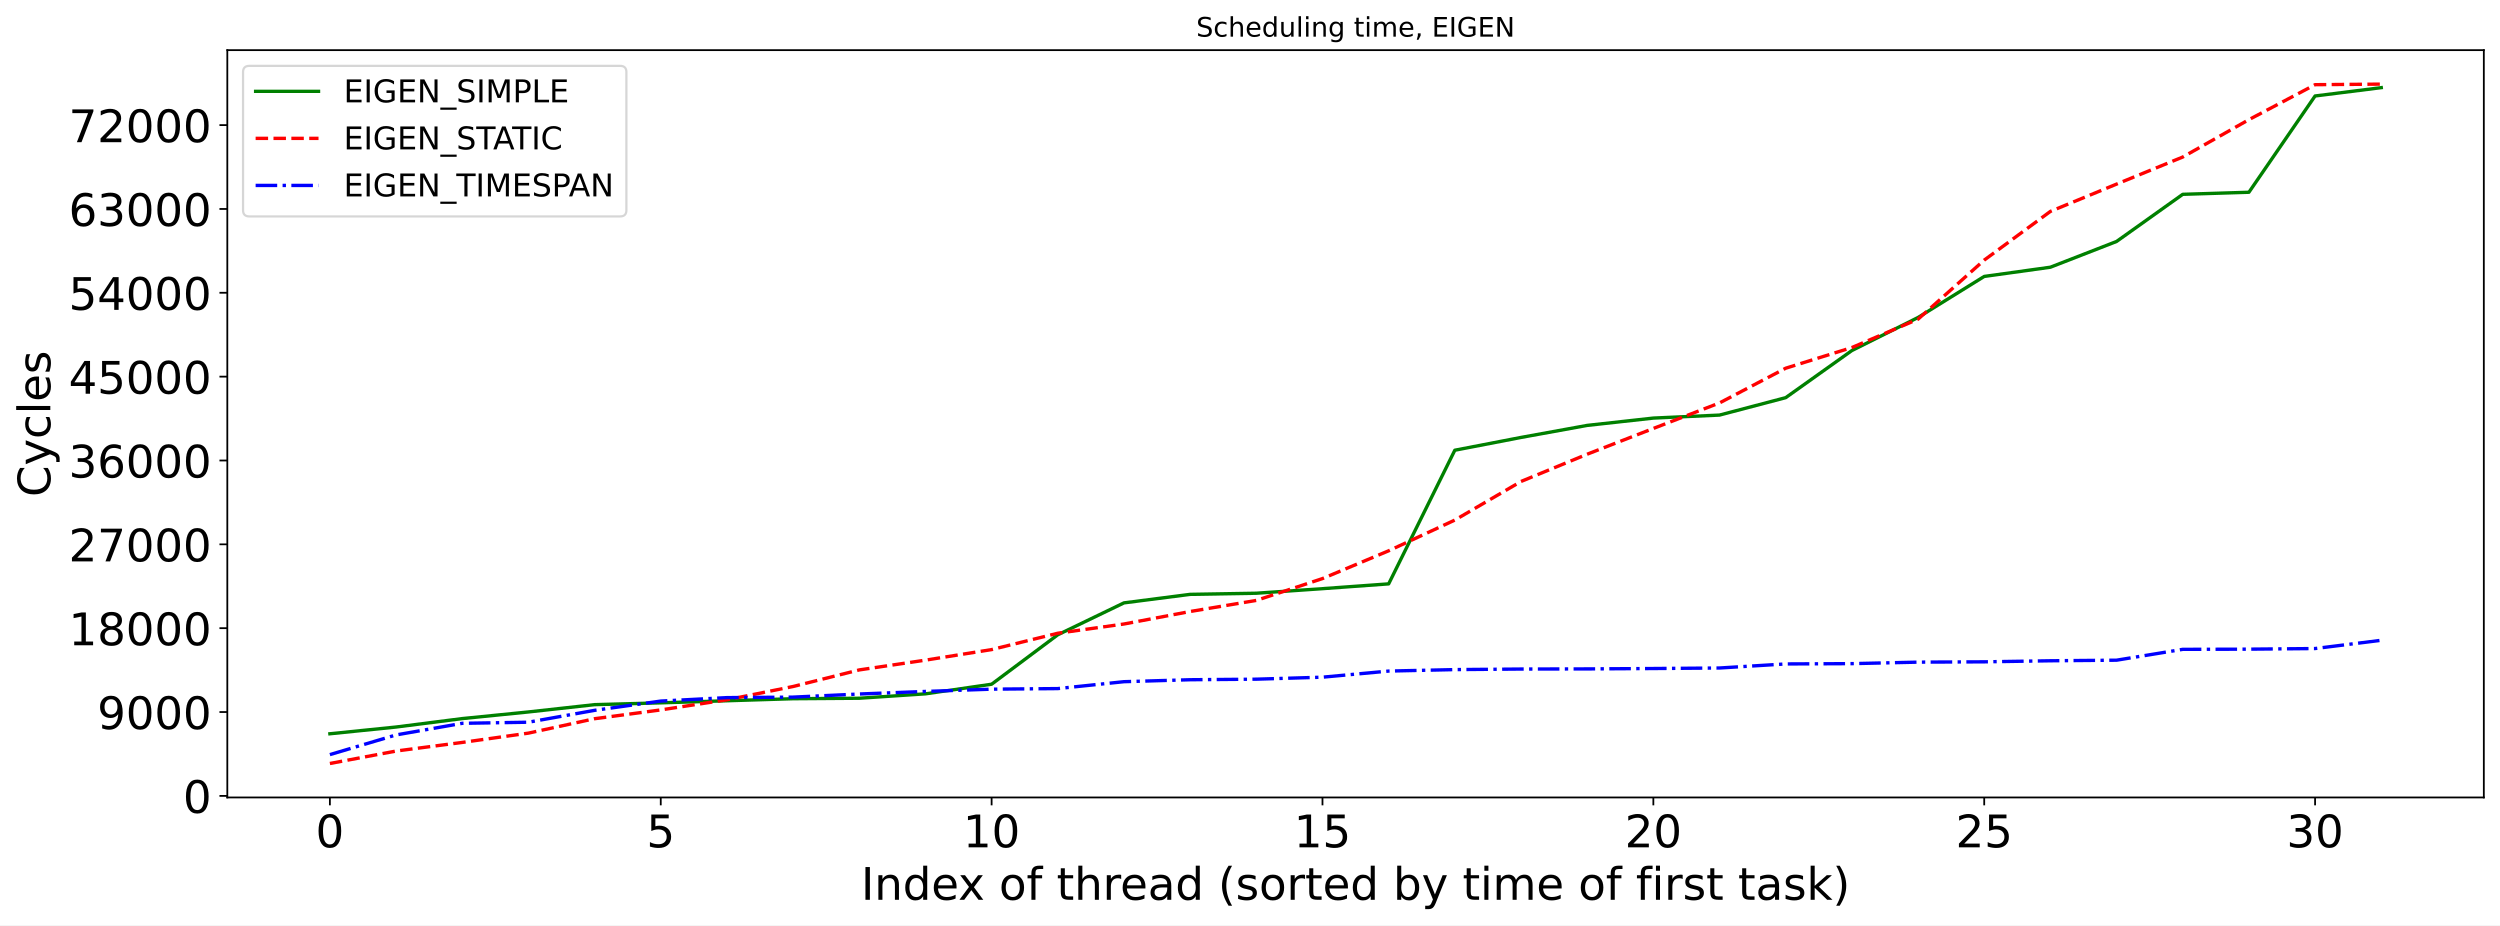
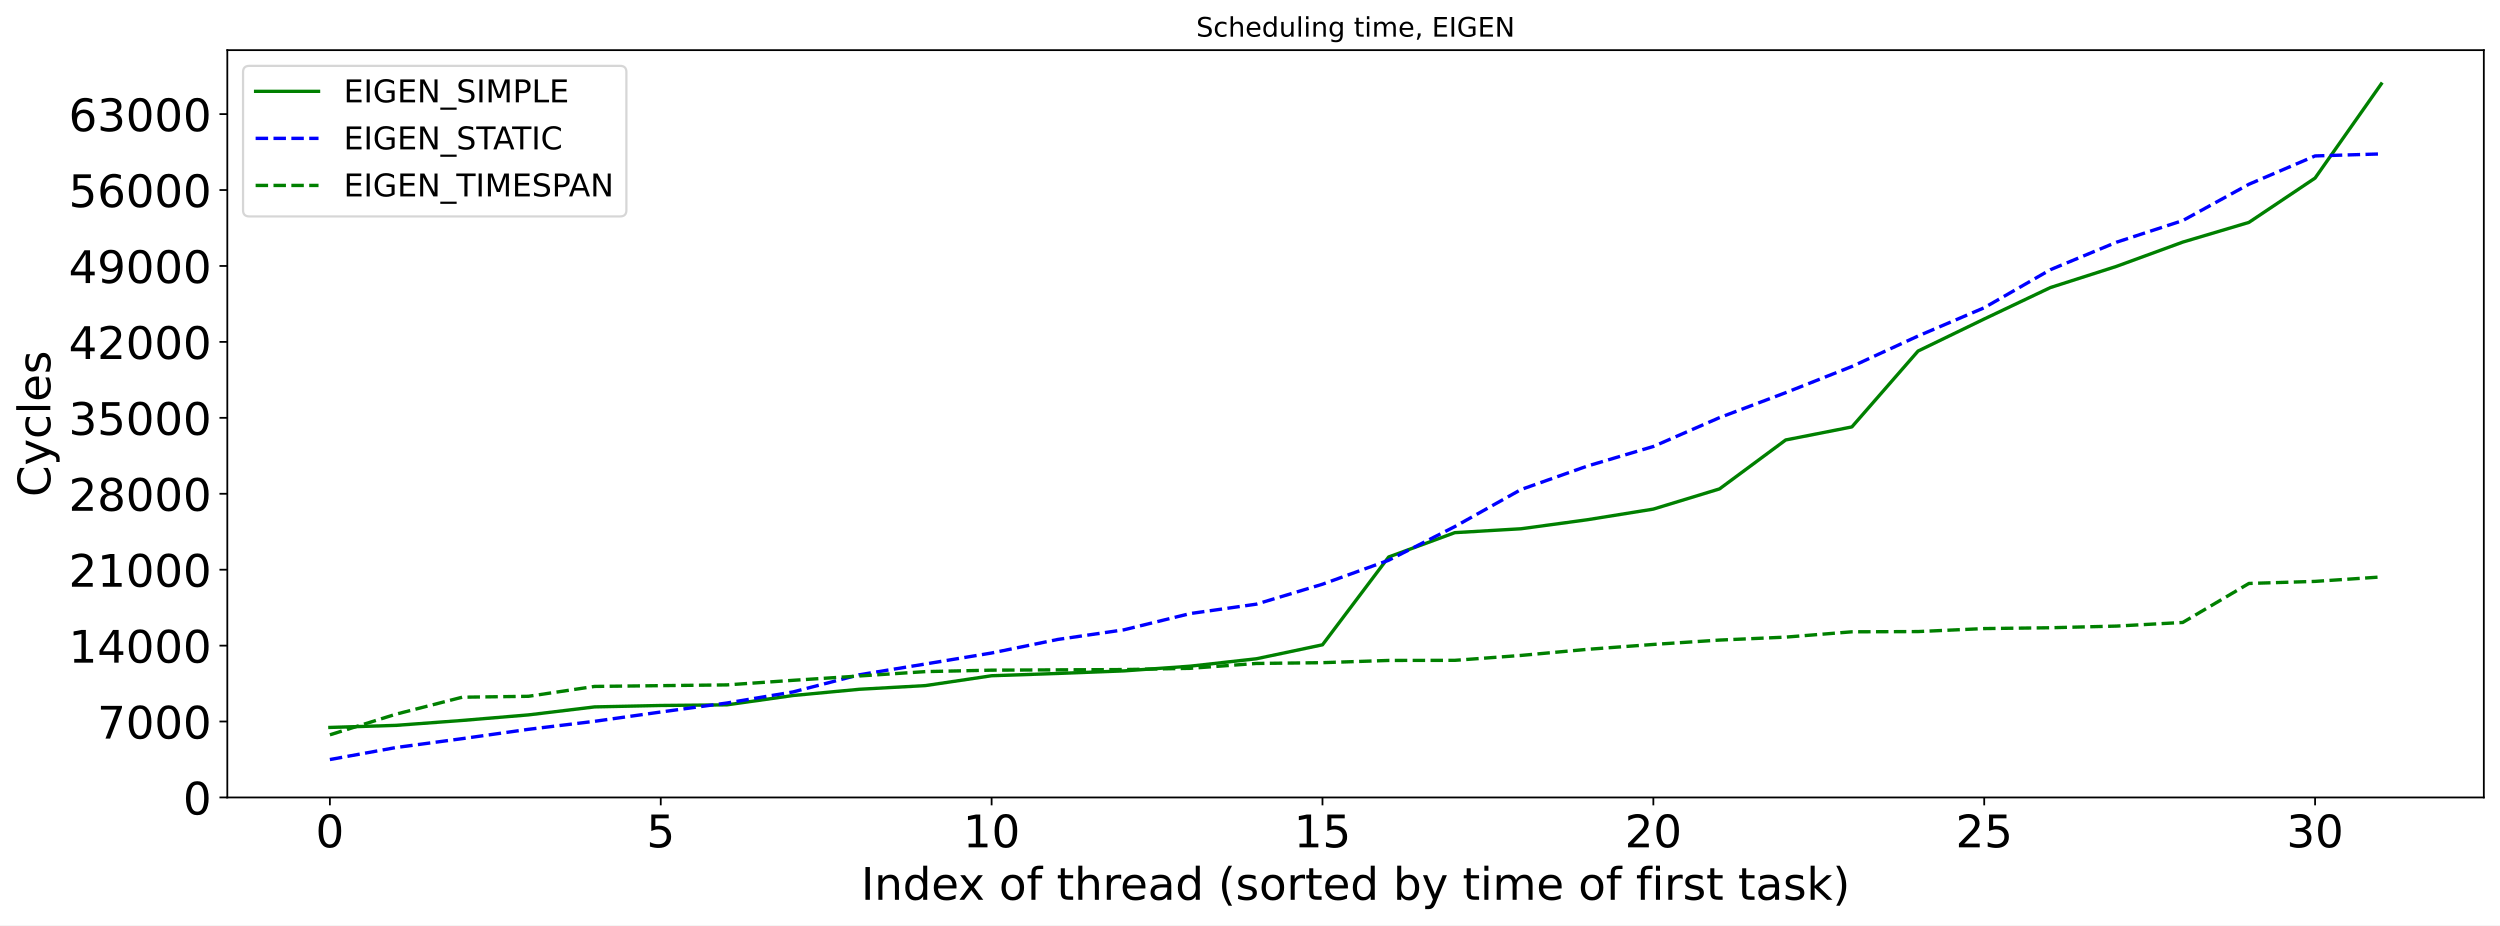
<svg xmlns="http://www.w3.org/2000/svg" xmlns:xlink="http://www.w3.org/1999/xlink" width="1112.781pt" height="411.871pt" viewBox="0 0 1112.781 411.871" version="1.1">
  <defs>
    <style type="text/css">*{stroke-linejoin: round; stroke-linecap: butt}</style>
  </defs>
  <g id="figure_1">
    <g id="patch_1">
      <path d="M 0 411.871  L 1112.781 411.871  L 1112.781 0  L 0 0  z " style="fill: #ffffff" />
    </g>
    <g id="axes_1">
      <g id="patch_2">
        <path d="M 101.181 354.958  L 1105.581 354.958  L 1105.581 22.318  L 101.181 22.318  z " style="fill: #ffffff" />
      </g>
      <g id="matplotlib.axis_1">
        <g id="xtick_1">
          <g id="line2d_1">
            <defs>
-               <path id="m24f31f50c7" d="M 0 0  L 0 3.5  " style="stroke: #000000; stroke-width: 0.8" />
+               <path id="m83a0461dfb" d="M 0 0  L 0 3.5  " style="stroke: #000000; stroke-width: 0.8" />
            </defs>
            <g>
-               <use xlink:href="#m24f31f50c7" x="146.836" y="354.958" style="stroke: #000000; stroke-width: 0.8" />
+               <use xlink:href="#m83a0461dfb" x="146.836" y="354.958" style="stroke: #000000; stroke-width: 0.8" />
            </g>
          </g>
          <g id="text_1">
            <g transform="translate(140.4733 377.155) scale(0.2 -0.2)">
              <defs>
                <path id="DejaVuSans-30" d="M 2034 4250  Q 1547 4250 1301 3770  Q 1056 3291 1056 2328  Q 1056 1369 1301 889  Q 1547 409 2034 409  Q 2525 409 2770 889  Q 3016 1369 3016 2328  Q 3016 3291 2770 3770  Q 2525 4250 2034 4250  z M 2034 4750  Q 2819 4750 3233 4129  Q 3647 3509 3647 2328  Q 3647 1150 3233 529  Q 2819 -91 2034 -91  Q 1250 -91 836 529  Q 422 1150 422 2328  Q 422 3509 836 4129  Q 1250 4750 2034 4750  z " transform="scale(0.015625)" />
              </defs>
              <use xlink:href="#DejaVuSans-30" />
            </g>
          </g>
        </g>
        <g id="xtick_2">
          <g id="line2d_2">
            <g>
-               <use xlink:href="#m24f31f50c7" x="294.109" y="354.958" style="stroke: #000000; stroke-width: 0.8" />
+               <use xlink:href="#m83a0461dfb" x="294.109" y="354.958" style="stroke: #000000; stroke-width: 0.8" />
            </g>
          </g>
          <g id="text_2">
            <g transform="translate(287.746 377.155) scale(0.2 -0.2)">
              <defs>
                <path id="DejaVuSans-35" d="M 691 4666  L 3169 4666  L 3169 4134  L 1269 4134  L 1269 2991  Q 1406 3038 1543 3061  Q 1681 3084 1819 3084  Q 2600 3084 3056 2656  Q 3513 2228 3513 1497  Q 3513 744 3044 326  Q 2575 -91 1722 -91  Q 1428 -91 1123 -41  Q 819 9 494 109  L 494 744  Q 775 591 1075 516  Q 1375 441 1709 441  Q 2250 441 2565 725  Q 2881 1009 2881 1497  Q 2881 1984 2565 2268  Q 2250 2553 1709 2553  Q 1456 2553 1204 2497  Q 953 2441 691 2322  L 691 4666  z " transform="scale(0.015625)" />
              </defs>
              <use xlink:href="#DejaVuSans-35" />
            </g>
          </g>
        </g>
        <g id="xtick_3">
          <g id="line2d_3">
            <g>
-               <use xlink:href="#m24f31f50c7" x="441.381" y="354.958" style="stroke: #000000; stroke-width: 0.8" />
+               <use xlink:href="#m83a0461dfb" x="441.381" y="354.958" style="stroke: #000000; stroke-width: 0.8" />
            </g>
          </g>
          <g id="text_3">
            <g transform="translate(428.6562 377.155) scale(0.2 -0.2)">
              <defs>
                <path id="DejaVuSans-31" d="M 794 531  L 1825 531  L 1825 4091  L 703 3866  L 703 4441  L 1819 4666  L 2450 4666  L 2450 531  L 3481 531  L 3481 0  L 794 0  L 794 531  z " transform="scale(0.015625)" />
              </defs>
              <use xlink:href="#DejaVuSans-31" />
              <use xlink:href="#DejaVuSans-30" x="63.623" />
            </g>
          </g>
        </g>
        <g id="xtick_4">
          <g id="line2d_4">
            <g>
-               <use xlink:href="#m24f31f50c7" x="588.654" y="354.958" style="stroke: #000000; stroke-width: 0.8" />
+               <use xlink:href="#m83a0461dfb" x="588.654" y="354.958" style="stroke: #000000; stroke-width: 0.8" />
            </g>
          </g>
          <g id="text_4">
            <g transform="translate(575.929 377.155) scale(0.2 -0.2)">
              <use xlink:href="#DejaVuSans-31" />
              <use xlink:href="#DejaVuSans-35" x="63.623" />
            </g>
          </g>
        </g>
        <g id="xtick_5">
          <g id="line2d_5">
            <g>
-               <use xlink:href="#m24f31f50c7" x="735.927" y="354.958" style="stroke: #000000; stroke-width: 0.8" />
+               <use xlink:href="#m83a0461dfb" x="735.927" y="354.958" style="stroke: #000000; stroke-width: 0.8" />
            </g>
          </g>
          <g id="text_5">
            <g transform="translate(723.2017 377.155) scale(0.2 -0.2)">
              <defs>
                <path id="DejaVuSans-32" d="M 1228 531  L 3431 531  L 3431 0  L 469 0  L 469 531  Q 828 903 1448 1529  Q 2069 2156 2228 2338  Q 2531 2678 2651 2914  Q 2772 3150 2772 3378  Q 2772 3750 2511 3984  Q 2250 4219 1831 4219  Q 1534 4219 1204 4116  Q 875 4013 500 3803  L 500 4441  Q 881 4594 1212 4672  Q 1544 4750 1819 4750  Q 2544 4750 2975 4387  Q 3406 4025 3406 3419  Q 3406 3131 3298 2873  Q 3191 2616 2906 2266  Q 2828 2175 2409 1742  Q 1991 1309 1228 531  z " transform="scale(0.015625)" />
              </defs>
              <use xlink:href="#DejaVuSans-32" />
              <use xlink:href="#DejaVuSans-30" x="63.623" />
            </g>
          </g>
        </g>
        <g id="xtick_6">
          <g id="line2d_6">
            <g>
-               <use xlink:href="#m24f31f50c7" x="883.199" y="354.958" style="stroke: #000000; stroke-width: 0.8" />
+               <use xlink:href="#m83a0461dfb" x="883.199" y="354.958" style="stroke: #000000; stroke-width: 0.8" />
            </g>
          </g>
          <g id="text_6">
            <g transform="translate(870.4744 377.155) scale(0.2 -0.2)">
              <use xlink:href="#DejaVuSans-32" />
              <use xlink:href="#DejaVuSans-35" x="63.623" />
            </g>
          </g>
        </g>
        <g id="xtick_7">
          <g id="line2d_7">
            <g>
-               <use xlink:href="#m24f31f50c7" x="1030.472" y="354.958" style="stroke: #000000; stroke-width: 0.8" />
+               <use xlink:href="#m83a0461dfb" x="1030.472" y="354.958" style="stroke: #000000; stroke-width: 0.8" />
            </g>
          </g>
          <g id="text_7">
            <g transform="translate(1017.747 377.155) scale(0.2 -0.2)">
              <defs>
                <path id="DejaVuSans-33" d="M 2597 2516  Q 3050 2419 3304 2112  Q 3559 1806 3559 1356  Q 3559 666 3084 287  Q 2609 -91 1734 -91  Q 1441 -91 1130 -33  Q 819 25 488 141  L 488 750  Q 750 597 1062 519  Q 1375 441 1716 441  Q 2309 441 2620 675  Q 2931 909 2931 1356  Q 2931 1769 2642 2001  Q 2353 2234 1838 2234  L 1294 2234  L 1294 2753  L 1863 2753  Q 2328 2753 2575 2939  Q 2822 3125 2822 3475  Q 2822 3834 2567 4026  Q 2313 4219 1838 4219  Q 1578 4219 1281 4162  Q 984 4106 628 3988  L 628 4550  Q 988 4650 1302 4700  Q 1616 4750 1894 4750  Q 2613 4750 3031 4423  Q 3450 4097 3450 3541  Q 3450 3153 3228 2886  Q 3006 2619 2597 2516  z " transform="scale(0.015625)" />
              </defs>
              <use xlink:href="#DejaVuSans-33" />
              <use xlink:href="#DejaVuSans-30" x="63.623" />
            </g>
          </g>
        </g>
        <g id="text_8">
          <g transform="translate(383.2609 400.5113) scale(0.2 -0.2)">
            <defs>
              <path id="DejaVuSans-49" d="M 628 4666  L 1259 4666  L 1259 0  L 628 0  L 628 4666  z " transform="scale(0.015625)" />
              <path id="DejaVuSans-6e" d="M 3513 2113  L 3513 0  L 2938 0  L 2938 2094  Q 2938 2591 2744 2837  Q 2550 3084 2163 3084  Q 1697 3084 1428 2787  Q 1159 2491 1159 1978  L 1159 0  L 581 0  L 581 3500  L 1159 3500  L 1159 2956  Q 1366 3272 1645 3428  Q 1925 3584 2291 3584  Q 2894 3584 3203 3211  Q 3513 2838 3513 2113  z " transform="scale(0.015625)" />
              <path id="DejaVuSans-64" d="M 2906 2969  L 2906 4863  L 3481 4863  L 3481 0  L 2906 0  L 2906 525  Q 2725 213 2448 61  Q 2172 -91 1784 -91  Q 1150 -91 751 415  Q 353 922 353 1747  Q 353 2572 751 3078  Q 1150 3584 1784 3584  Q 2172 3584 2448 3432  Q 2725 3281 2906 2969  z M 947 1747  Q 947 1113 1208 752  Q 1469 391 1925 391  Q 2381 391 2643 752  Q 2906 1113 2906 1747  Q 2906 2381 2643 2742  Q 2381 3103 1925 3103  Q 1469 3103 1208 2742  Q 947 2381 947 1747  z " transform="scale(0.015625)" />
              <path id="DejaVuSans-65" d="M 3597 1894  L 3597 1613  L 953 1613  Q 991 1019 1311 708  Q 1631 397 2203 397  Q 2534 397 2845 478  Q 3156 559 3463 722  L 3463 178  Q 3153 47 2828 -22  Q 2503 -91 2169 -91  Q 1331 -91 842 396  Q 353 884 353 1716  Q 353 2575 817 3079  Q 1281 3584 2069 3584  Q 2775 3584 3186 3129  Q 3597 2675 3597 1894  z M 3022 2063  Q 3016 2534 2758 2815  Q 2500 3097 2075 3097  Q 1594 3097 1305 2825  Q 1016 2553 972 2059  L 3022 2063  z " transform="scale(0.015625)" />
              <path id="DejaVuSans-78" d="M 3513 3500  L 2247 1797  L 3578 0  L 2900 0  L 1881 1375  L 863 0  L 184 0  L 1544 1831  L 300 3500  L 978 3500  L 1906 2253  L 2834 3500  L 3513 3500  z " transform="scale(0.015625)" />
              <path id="DejaVuSans-20" transform="scale(0.015625)" />
              <path id="DejaVuSans-6f" d="M 1959 3097  Q 1497 3097 1228 2736  Q 959 2375 959 1747  Q 959 1119 1226 758  Q 1494 397 1959 397  Q 2419 397 2687 759  Q 2956 1122 2956 1747  Q 2956 2369 2687 2733  Q 2419 3097 1959 3097  z M 1959 3584  Q 2709 3584 3137 3096  Q 3566 2609 3566 1747  Q 3566 888 3137 398  Q 2709 -91 1959 -91  Q 1206 -91 779 398  Q 353 888 353 1747  Q 353 2609 779 3096  Q 1206 3584 1959 3584  z " transform="scale(0.015625)" />
              <path id="DejaVuSans-66" d="M 2375 4863  L 2375 4384  L 1825 4384  Q 1516 4384 1395 4259  Q 1275 4134 1275 3809  L 1275 3500  L 2222 3500  L 2222 3053  L 1275 3053  L 1275 0  L 697 0  L 697 3053  L 147 3053  L 147 3500  L 697 3500  L 697 3744  Q 697 4328 969 4595  Q 1241 4863 1831 4863  L 2375 4863  z " transform="scale(0.015625)" />
              <path id="DejaVuSans-74" d="M 1172 4494  L 1172 3500  L 2356 3500  L 2356 3053  L 1172 3053  L 1172 1153  Q 1172 725 1289 603  Q 1406 481 1766 481  L 2356 481  L 2356 0  L 1766 0  Q 1100 0 847 248  Q 594 497 594 1153  L 594 3053  L 172 3053  L 172 3500  L 594 3500  L 594 4494  L 1172 4494  z " transform="scale(0.015625)" />
              <path id="DejaVuSans-68" d="M 3513 2113  L 3513 0  L 2938 0  L 2938 2094  Q 2938 2591 2744 2837  Q 2550 3084 2163 3084  Q 1697 3084 1428 2787  Q 1159 2491 1159 1978  L 1159 0  L 581 0  L 581 4863  L 1159 4863  L 1159 2956  Q 1366 3272 1645 3428  Q 1925 3584 2291 3584  Q 2894 3584 3203 3211  Q 3513 2838 3513 2113  z " transform="scale(0.015625)" />
              <path id="DejaVuSans-72" d="M 2631 2963  Q 2534 3019 2420 3045  Q 2306 3072 2169 3072  Q 1681 3072 1420 2755  Q 1159 2438 1159 1844  L 1159 0  L 581 0  L 581 3500  L 1159 3500  L 1159 2956  Q 1341 3275 1631 3429  Q 1922 3584 2338 3584  Q 2397 3584 2469 3576  Q 2541 3569 2628 3553  L 2631 2963  z " transform="scale(0.015625)" />
              <path id="DejaVuSans-61" d="M 2194 1759  Q 1497 1759 1228 1600  Q 959 1441 959 1056  Q 959 750 1161 570  Q 1363 391 1709 391  Q 2188 391 2477 730  Q 2766 1069 2766 1631  L 2766 1759  L 2194 1759  z M 3341 1997  L 3341 0  L 2766 0  L 2766 531  Q 2569 213 2275 61  Q 1981 -91 1556 -91  Q 1019 -91 701 211  Q 384 513 384 1019  Q 384 1609 779 1909  Q 1175 2209 1959 2209  L 2766 2209  L 2766 2266  Q 2766 2663 2505 2880  Q 2244 3097 1772 3097  Q 1472 3097 1187 3025  Q 903 2953 641 2809  L 641 3341  Q 956 3463 1253 3523  Q 1550 3584 1831 3584  Q 2591 3584 2966 3190  Q 3341 2797 3341 1997  z " transform="scale(0.015625)" />
              <path id="DejaVuSans-28" d="M 1984 4856  Q 1566 4138 1362 3434  Q 1159 2731 1159 2009  Q 1159 1288 1364 580  Q 1569 -128 1984 -844  L 1484 -844  Q 1016 -109 783 600  Q 550 1309 550 2009  Q 550 2706 781 3412  Q 1013 4119 1484 4856  L 1984 4856  z " transform="scale(0.015625)" />
              <path id="DejaVuSans-73" d="M 2834 3397  L 2834 2853  Q 2591 2978 2328 3040  Q 2066 3103 1784 3103  Q 1356 3103 1142 2972  Q 928 2841 928 2578  Q 928 2378 1081 2264  Q 1234 2150 1697 2047  L 1894 2003  Q 2506 1872 2764 1633  Q 3022 1394 3022 966  Q 3022 478 2636 193  Q 2250 -91 1575 -91  Q 1294 -91 989 -36  Q 684 19 347 128  L 347 722  Q 666 556 975 473  Q 1284 391 1588 391  Q 1994 391 2212 530  Q 2431 669 2431 922  Q 2431 1156 2273 1281  Q 2116 1406 1581 1522  L 1381 1569  Q 847 1681 609 1914  Q 372 2147 372 2553  Q 372 3047 722 3315  Q 1072 3584 1716 3584  Q 2034 3584 2315 3537  Q 2597 3491 2834 3397  z " transform="scale(0.015625)" />
              <path id="DejaVuSans-62" d="M 3116 1747  Q 3116 2381 2855 2742  Q 2594 3103 2138 3103  Q 1681 3103 1420 2742  Q 1159 2381 1159 1747  Q 1159 1113 1420 752  Q 1681 391 2138 391  Q 2594 391 2855 752  Q 3116 1113 3116 1747  z M 1159 2969  Q 1341 3281 1617 3432  Q 1894 3584 2278 3584  Q 2916 3584 3314 3078  Q 3713 2572 3713 1747  Q 3713 922 3314 415  Q 2916 -91 2278 -91  Q 1894 -91 1617 61  Q 1341 213 1159 525  L 1159 0  L 581 0  L 581 4863  L 1159 4863  L 1159 2969  z " transform="scale(0.015625)" />
              <path id="DejaVuSans-79" d="M 2059 -325  Q 1816 -950 1584 -1140  Q 1353 -1331 966 -1331  L 506 -1331  L 506 -850  L 844 -850  Q 1081 -850 1212 -737  Q 1344 -625 1503 -206  L 1606 56  L 191 3500  L 800 3500  L 1894 763  L 2988 3500  L 3597 3500  L 2059 -325  z " transform="scale(0.015625)" />
              <path id="DejaVuSans-69" d="M 603 3500  L 1178 3500  L 1178 0  L 603 0  L 603 3500  z M 603 4863  L 1178 4863  L 1178 4134  L 603 4134  L 603 4863  z " transform="scale(0.015625)" />
              <path id="DejaVuSans-6d" d="M 3328 2828  Q 3544 3216 3844 3400  Q 4144 3584 4550 3584  Q 5097 3584 5394 3201  Q 5691 2819 5691 2113  L 5691 0  L 5113 0  L 5113 2094  Q 5113 2597 4934 2840  Q 4756 3084 4391 3084  Q 3944 3084 3684 2787  Q 3425 2491 3425 1978  L 3425 0  L 2847 0  L 2847 2094  Q 2847 2600 2669 2842  Q 2491 3084 2119 3084  Q 1678 3084 1418 2786  Q 1159 2488 1159 1978  L 1159 0  L 581 0  L 581 3500  L 1159 3500  L 1159 2956  Q 1356 3278 1631 3431  Q 1906 3584 2284 3584  Q 2666 3584 2933 3390  Q 3200 3197 3328 2828  z " transform="scale(0.015625)" />
              <path id="DejaVuSans-6b" d="M 581 4863  L 1159 4863  L 1159 1991  L 2875 3500  L 3609 3500  L 1753 1863  L 3688 0  L 2938 0  L 1159 1709  L 1159 0  L 581 0  L 581 4863  z " transform="scale(0.015625)" />
              <path id="DejaVuSans-29" d="M 513 4856  L 1013 4856  Q 1481 4119 1714 3412  Q 1947 2706 1947 2009  Q 1947 1309 1714 600  Q 1481 -109 1013 -844  L 513 -844  Q 928 -128 1133 580  Q 1338 1288 1338 2009  Q 1338 2731 1133 3434  Q 928 4138 513 4856  z " transform="scale(0.015625)" />
            </defs>
            <use xlink:href="#DejaVuSans-49" />
            <use xlink:href="#DejaVuSans-6e" x="29.492" />
            <use xlink:href="#DejaVuSans-64" x="92.871" />
            <use xlink:href="#DejaVuSans-65" x="156.348" />
            <use xlink:href="#DejaVuSans-78" x="216.121" />
            <use xlink:href="#DejaVuSans-20" x="275.301" />
            <use xlink:href="#DejaVuSans-6f" x="307.088" />
            <use xlink:href="#DejaVuSans-66" x="368.27" />
            <use xlink:href="#DejaVuSans-20" x="403.475" />
            <use xlink:href="#DejaVuSans-74" x="435.262" />
            <use xlink:href="#DejaVuSans-68" x="474.471" />
            <use xlink:href="#DejaVuSans-72" x="537.85" />
            <use xlink:href="#DejaVuSans-65" x="576.713" />
            <use xlink:href="#DejaVuSans-61" x="638.236" />
            <use xlink:href="#DejaVuSans-64" x="699.516" />
            <use xlink:href="#DejaVuSans-20" x="762.992" />
            <use xlink:href="#DejaVuSans-28" x="794.779" />
            <use xlink:href="#DejaVuSans-73" x="833.793" />
            <use xlink:href="#DejaVuSans-6f" x="885.893" />
            <use xlink:href="#DejaVuSans-72" x="947.074" />
            <use xlink:href="#DejaVuSans-74" x="988.188" />
            <use xlink:href="#DejaVuSans-65" x="1027.396" />
            <use xlink:href="#DejaVuSans-64" x="1088.92" />
            <use xlink:href="#DejaVuSans-20" x="1152.396" />
            <use xlink:href="#DejaVuSans-62" x="1184.184" />
            <use xlink:href="#DejaVuSans-79" x="1247.66" />
            <use xlink:href="#DejaVuSans-20" x="1306.84" />
            <use xlink:href="#DejaVuSans-74" x="1338.627" />
            <use xlink:href="#DejaVuSans-69" x="1377.836" />
            <use xlink:href="#DejaVuSans-6d" x="1405.619" />
            <use xlink:href="#DejaVuSans-65" x="1503.031" />
            <use xlink:href="#DejaVuSans-20" x="1564.555" />
            <use xlink:href="#DejaVuSans-6f" x="1596.342" />
            <use xlink:href="#DejaVuSans-66" x="1657.523" />
            <use xlink:href="#DejaVuSans-20" x="1692.729" />
            <use xlink:href="#DejaVuSans-66" x="1724.516" />
            <use xlink:href="#DejaVuSans-69" x="1759.721" />
            <use xlink:href="#DejaVuSans-72" x="1787.504" />
            <use xlink:href="#DejaVuSans-73" x="1828.617" />
            <use xlink:href="#DejaVuSans-74" x="1880.717" />
            <use xlink:href="#DejaVuSans-20" x="1919.926" />
            <use xlink:href="#DejaVuSans-74" x="1951.713" />
            <use xlink:href="#DejaVuSans-61" x="1990.922" />
            <use xlink:href="#DejaVuSans-73" x="2052.201" />
            <use xlink:href="#DejaVuSans-6b" x="2104.301" />
            <use xlink:href="#DejaVuSans-29" x="2162.211" />
          </g>
        </g>
      </g>
      <g id="matplotlib.axis_2">
        <g id="ytick_1">
          <g id="line2d_8">
            <defs>
-               <path id="mb4db6f79da" d="M 0 0  L -3.5 0  " style="stroke: #000000; stroke-width: 0.8" />
+               <path id="mac52b82728" d="M 0 0  L -3.5 0  " style="stroke: #000000; stroke-width: 0.8" />
            </defs>
            <g>
-               <use xlink:href="#mb4db6f79da" x="101.181" y="354.252" style="stroke: #000000; stroke-width: 0.8" />
+               <use xlink:href="#mac52b82728" x="101.181" y="354.958" style="stroke: #000000; stroke-width: 0.8" />
            </g>
          </g>
          <g id="text_9">
-             <g transform="translate(81.45625 361.8508) scale(0.2 -0.2)">
+             <g transform="translate(81.45625 362.5566) scale(0.2 -0.2)">
              <use xlink:href="#DejaVuSans-30" />
            </g>
          </g>
        </g>
        <g id="ytick_2">
          <g id="line2d_9">
            <g>
-               <use xlink:href="#mb4db6f79da" x="101.181" y="316.931" style="stroke: #000000; stroke-width: 0.8" />
+               <use xlink:href="#mac52b82728" x="101.181" y="321.162" style="stroke: #000000; stroke-width: 0.8" />
            </g>
          </g>
          <g id="text_10">
-             <g transform="translate(43.28125 324.5297) scale(0.2 -0.2)">
-               <defs>
-                 <path id="DejaVuSans-39" d="M 703 97  L 703 672  Q 941 559 1184 500  Q 1428 441 1663 441  Q 2288 441 2617 861  Q 2947 1281 2994 2138  Q 2813 1869 2534 1725  Q 2256 1581 1919 1581  Q 1219 1581 811 2004  Q 403 2428 403 3163  Q 403 3881 828 4315  Q 1253 4750 1959 4750  Q 2769 4750 3195 4129  Q 3622 3509 3622 2328  Q 3622 1225 3098 567  Q 2575 -91 1691 -91  Q 1453 -91 1209 -44  Q 966 3 703 97  z M 1959 2075  Q 2384 2075 2632 2365  Q 2881 2656 2881 3163  Q 2881 3666 2632 3958  Q 2384 4250 1959 4250  Q 1534 4250 1286 3958  Q 1038 3666 1038 3163  Q 1038 2656 1286 2365  Q 1534 2075 1959 2075  z " transform="scale(0.015625)" />
-               </defs>
-               <use xlink:href="#DejaVuSans-39" />
+             <g transform="translate(43.28125 328.7607) scale(0.2 -0.2)">
+               <defs>
+                 <path id="DejaVuSans-37" d="M 525 4666  L 3525 4666  L 3525 4397  L 1831 0  L 1172 0  L 2766 4134  L 525 4134  L 525 4666  z " transform="scale(0.015625)" />
+               </defs>
+               <use xlink:href="#DejaVuSans-37" />
              <use xlink:href="#DejaVuSans-30" x="63.623" />
              <use xlink:href="#DejaVuSans-30" x="127.246" />
              <use xlink:href="#DejaVuSans-30" x="190.869" />
            </g>
          </g>
        </g>
        <g id="ytick_3">
          <g id="line2d_10">
            <g>
-               <use xlink:href="#mb4db6f79da" x="101.181" y="279.61" style="stroke: #000000; stroke-width: 0.8" />
+               <use xlink:href="#mac52b82728" x="101.181" y="287.366" style="stroke: #000000; stroke-width: 0.8" />
            </g>
          </g>
          <g id="text_11">
-             <g transform="translate(30.55625 287.2087) scale(0.2 -0.2)">
-               <defs>
-                 <path id="DejaVuSans-38" d="M 2034 2216  Q 1584 2216 1326 1975  Q 1069 1734 1069 1313  Q 1069 891 1326 650  Q 1584 409 2034 409  Q 2484 409 2743 651  Q 3003 894 3003 1313  Q 3003 1734 2745 1975  Q 2488 2216 2034 2216  z M 1403 2484  Q 997 2584 770 2862  Q 544 3141 544 3541  Q 544 4100 942 4425  Q 1341 4750 2034 4750  Q 2731 4750 3128 4425  Q 3525 4100 3525 3541  Q 3525 3141 3298 2862  Q 3072 2584 2669 2484  Q 3125 2378 3379 2068  Q 3634 1759 3634 1313  Q 3634 634 3220 271  Q 2806 -91 2034 -91  Q 1263 -91 848 271  Q 434 634 434 1313  Q 434 1759 690 2068  Q 947 2378 1403 2484  z M 1172 3481  Q 1172 3119 1398 2916  Q 1625 2713 2034 2713  Q 2441 2713 2670 2916  Q 2900 3119 2900 3481  Q 2900 3844 2670 4047  Q 2441 4250 2034 4250  Q 1625 4250 1398 4047  Q 1172 3844 1172 3481  z " transform="scale(0.015625)" />
+             <g transform="translate(30.55625 294.9649) scale(0.2 -0.2)">
+               <defs>
+                 <path id="DejaVuSans-34" d="M 2419 4116  L 825 1625  L 2419 1625  L 2419 4116  z M 2253 4666  L 3047 4666  L 3047 1625  L 3713 1625  L 3713 1100  L 3047 1100  L 3047 0  L 2419 0  L 2419 1100  L 313 1100  L 313 1709  L 2253 4666  z " transform="scale(0.015625)" />
              </defs>
              <use xlink:href="#DejaVuSans-31" />
-               <use xlink:href="#DejaVuSans-38" x="63.623" />
+               <use xlink:href="#DejaVuSans-34" x="63.623" />
              <use xlink:href="#DejaVuSans-30" x="127.246" />
              <use xlink:href="#DejaVuSans-30" x="190.869" />
              <use xlink:href="#DejaVuSans-30" x="254.492" />
            </g>
          </g>
        </g>
        <g id="ytick_4">
          <g id="line2d_11">
            <g>
-               <use xlink:href="#mb4db6f79da" x="101.181" y="242.289" style="stroke: #000000; stroke-width: 0.8" />
+               <use xlink:href="#mac52b82728" x="101.181" y="253.571" style="stroke: #000000; stroke-width: 0.8" />
            </g>
          </g>
          <g id="text_12">
-             <g transform="translate(30.55625 249.8876) scale(0.2 -0.2)">
-               <defs>
-                 <path id="DejaVuSans-37" d="M 525 4666  L 3525 4666  L 3525 4397  L 1831 0  L 1172 0  L 2766 4134  L 525 4134  L 525 4666  z " transform="scale(0.015625)" />
-               </defs>
+             <g transform="translate(30.55625 261.169) scale(0.2 -0.2)">
              <use xlink:href="#DejaVuSans-32" />
-               <use xlink:href="#DejaVuSans-37" x="63.623" />
+               <use xlink:href="#DejaVuSans-31" x="63.623" />
              <use xlink:href="#DejaVuSans-30" x="127.246" />
              <use xlink:href="#DejaVuSans-30" x="190.869" />
              <use xlink:href="#DejaVuSans-30" x="254.492" />
            </g>
          </g>
        </g>
        <g id="ytick_5">
          <g id="line2d_12">
            <g>
-               <use xlink:href="#mb4db6f79da" x="101.181" y="204.968" style="stroke: #000000; stroke-width: 0.8" />
+               <use xlink:href="#mac52b82728" x="101.181" y="219.775" style="stroke: #000000; stroke-width: 0.8" />
            </g>
          </g>
          <g id="text_13">
-             <g transform="translate(30.55625 212.5666) scale(0.2 -0.2)">
-               <defs>
-                 <path id="DejaVuSans-36" d="M 2113 2584  Q 1688 2584 1439 2293  Q 1191 2003 1191 1497  Q 1191 994 1439 701  Q 1688 409 2113 409  Q 2538 409 2786 701  Q 3034 994 3034 1497  Q 3034 2003 2786 2293  Q 2538 2584 2113 2584  z M 3366 4563  L 3366 3988  Q 3128 4100 2886 4159  Q 2644 4219 2406 4219  Q 1781 4219 1451 3797  Q 1122 3375 1075 2522  Q 1259 2794 1537 2939  Q 1816 3084 2150 3084  Q 2853 3084 3261 2657  Q 3669 2231 3669 1497  Q 3669 778 3244 343  Q 2819 -91 2113 -91  Q 1303 -91 875 529  Q 447 1150 447 2328  Q 447 3434 972 4092  Q 1497 4750 2381 4750  Q 2619 4750 2861 4703  Q 3103 4656 3366 4563  z " transform="scale(0.015625)" />
-               </defs>
-               <use xlink:href="#DejaVuSans-33" />
-               <use xlink:href="#DejaVuSans-36" x="63.623" />
+             <g transform="translate(30.55625 227.3732) scale(0.2 -0.2)">
+               <defs>
+                 <path id="DejaVuSans-38" d="M 2034 2216  Q 1584 2216 1326 1975  Q 1069 1734 1069 1313  Q 1069 891 1326 650  Q 1584 409 2034 409  Q 2484 409 2743 651  Q 3003 894 3003 1313  Q 3003 1734 2745 1975  Q 2488 2216 2034 2216  z M 1403 2484  Q 997 2584 770 2862  Q 544 3141 544 3541  Q 544 4100 942 4425  Q 1341 4750 2034 4750  Q 2731 4750 3128 4425  Q 3525 4100 3525 3541  Q 3525 3141 3298 2862  Q 3072 2584 2669 2484  Q 3125 2378 3379 2068  Q 3634 1759 3634 1313  Q 3634 634 3220 271  Q 2806 -91 2034 -91  Q 1263 -91 848 271  Q 434 634 434 1313  Q 434 1759 690 2068  Q 947 2378 1403 2484  z M 1172 3481  Q 1172 3119 1398 2916  Q 1625 2713 2034 2713  Q 2441 2713 2670 2916  Q 2900 3119 2900 3481  Q 2900 3844 2670 4047  Q 2441 4250 2034 4250  Q 1625 4250 1398 4047  Q 1172 3844 1172 3481  z " transform="scale(0.015625)" />
+               </defs>
+               <use xlink:href="#DejaVuSans-32" />
+               <use xlink:href="#DejaVuSans-38" x="63.623" />
              <use xlink:href="#DejaVuSans-30" x="127.246" />
              <use xlink:href="#DejaVuSans-30" x="190.869" />
              <use xlink:href="#DejaVuSans-30" x="254.492" />
            </g>
          </g>
        </g>
        <g id="ytick_6">
          <g id="line2d_13">
            <g>
-               <use xlink:href="#mb4db6f79da" x="101.181" y="167.647" style="stroke: #000000; stroke-width: 0.8" />
+               <use xlink:href="#mac52b82728" x="101.181" y="185.979" style="stroke: #000000; stroke-width: 0.8" />
            </g>
          </g>
          <g id="text_14">
-             <g transform="translate(30.55625 175.2455) scale(0.2 -0.2)">
-               <defs>
-                 <path id="DejaVuSans-34" d="M 2419 4116  L 825 1625  L 2419 1625  L 2419 4116  z M 2253 4666  L 3047 4666  L 3047 1625  L 3713 1625  L 3713 1100  L 3047 1100  L 3047 0  L 2419 0  L 2419 1100  L 313 1100  L 313 1709  L 2253 4666  z " transform="scale(0.015625)" />
-               </defs>
-               <use xlink:href="#DejaVuSans-34" />
+             <g transform="translate(30.55625 193.5773) scale(0.2 -0.2)">
+               <use xlink:href="#DejaVuSans-33" />
              <use xlink:href="#DejaVuSans-35" x="63.623" />
              <use xlink:href="#DejaVuSans-30" x="127.246" />
              <use xlink:href="#DejaVuSans-30" x="190.869" />
              <use xlink:href="#DejaVuSans-30" x="254.492" />
            </g>
          </g>
        </g>
        <g id="ytick_7">
          <g id="line2d_14">
            <g>
-               <use xlink:href="#mb4db6f79da" x="101.181" y="130.326" style="stroke: #000000; stroke-width: 0.8" />
+               <use xlink:href="#mac52b82728" x="101.181" y="152.183" style="stroke: #000000; stroke-width: 0.8" />
            </g>
          </g>
          <g id="text_15">
-             <g transform="translate(30.55625 137.9245) scale(0.2 -0.2)">
-               <use xlink:href="#DejaVuSans-35" />
-               <use xlink:href="#DejaVuSans-34" x="63.623" />
+             <g transform="translate(30.55625 159.7815) scale(0.2 -0.2)">
+               <use xlink:href="#DejaVuSans-34" />
+               <use xlink:href="#DejaVuSans-32" x="63.623" />
              <use xlink:href="#DejaVuSans-30" x="127.246" />
              <use xlink:href="#DejaVuSans-30" x="190.869" />
              <use xlink:href="#DejaVuSans-30" x="254.492" />
            </g>
          </g>
        </g>
        <g id="ytick_8">
          <g id="line2d_15">
            <g>
-               <use xlink:href="#mb4db6f79da" x="101.181" y="93.005" style="stroke: #000000; stroke-width: 0.8" />
+               <use xlink:href="#mac52b82728" x="101.181" y="118.387" style="stroke: #000000; stroke-width: 0.8" />
            </g>
          </g>
          <g id="text_16">
-             <g transform="translate(30.55625 100.6035) scale(0.2 -0.2)">
+             <g transform="translate(30.55625 125.9856) scale(0.2 -0.2)">
+               <defs>
+                 <path id="DejaVuSans-39" d="M 703 97  L 703 672  Q 941 559 1184 500  Q 1428 441 1663 441  Q 2288 441 2617 861  Q 2947 1281 2994 2138  Q 2813 1869 2534 1725  Q 2256 1581 1919 1581  Q 1219 1581 811 2004  Q 403 2428 403 3163  Q 403 3881 828 4315  Q 1253 4750 1959 4750  Q 2769 4750 3195 4129  Q 3622 3509 3622 2328  Q 3622 1225 3098 567  Q 2575 -91 1691 -91  Q 1453 -91 1209 -44  Q 966 3 703 97  z M 1959 2075  Q 2384 2075 2632 2365  Q 2881 2656 2881 3163  Q 2881 3666 2632 3958  Q 2384 4250 1959 4250  Q 1534 4250 1286 3958  Q 1038 3666 1038 3163  Q 1038 2656 1286 2365  Q 1534 2075 1959 2075  z " transform="scale(0.015625)" />
+               </defs>
+               <use xlink:href="#DejaVuSans-34" />
+               <use xlink:href="#DejaVuSans-39" x="63.623" />
+               <use xlink:href="#DejaVuSans-30" x="127.246" />
+               <use xlink:href="#DejaVuSans-30" x="190.869" />
+               <use xlink:href="#DejaVuSans-30" x="254.492" />
+             </g>
+           </g>
+         </g>
+         <g id="ytick_9">
+           <g id="line2d_16">
+             <g>
+               <use xlink:href="#mac52b82728" x="101.181" y="84.591" style="stroke: #000000; stroke-width: 0.8" />
+             </g>
+           </g>
+           <g id="text_17">
+             <g transform="translate(30.55625 92.18976) scale(0.2 -0.2)">
+               <defs>
+                 <path id="DejaVuSans-36" d="M 2113 2584  Q 1688 2584 1439 2293  Q 1191 2003 1191 1497  Q 1191 994 1439 701  Q 1688 409 2113 409  Q 2538 409 2786 701  Q 3034 994 3034 1497  Q 3034 2003 2786 2293  Q 2538 2584 2113 2584  z M 3366 4563  L 3366 3988  Q 3128 4100 2886 4159  Q 2644 4219 2406 4219  Q 1781 4219 1451 3797  Q 1122 3375 1075 2522  Q 1259 2794 1537 2939  Q 1816 3084 2150 3084  Q 2853 3084 3261 2657  Q 3669 2231 3669 1497  Q 3669 778 3244 343  Q 2819 -91 2113 -91  Q 1303 -91 875 529  Q 447 1150 447 2328  Q 447 3434 972 4092  Q 1497 4750 2381 4750  Q 2619 4750 2861 4703  Q 3103 4656 3366 4563  z " transform="scale(0.015625)" />
+               </defs>
+               <use xlink:href="#DejaVuSans-35" />
+               <use xlink:href="#DejaVuSans-36" x="63.623" />
+               <use xlink:href="#DejaVuSans-30" x="127.246" />
+               <use xlink:href="#DejaVuSans-30" x="190.869" />
+               <use xlink:href="#DejaVuSans-30" x="254.492" />
+             </g>
+           </g>
+         </g>
+         <g id="ytick_10">
+           <g id="line2d_17">
+             <g>
+               <use xlink:href="#mac52b82728" x="101.181" y="50.795" style="stroke: #000000; stroke-width: 0.8" />
+             </g>
+           </g>
+           <g id="text_18">
+             <g transform="translate(30.55625 58.39391) scale(0.2 -0.2)">
              <use xlink:href="#DejaVuSans-36" />
              <use xlink:href="#DejaVuSans-33" x="63.623" />
              <use xlink:href="#DejaVuSans-30" x="127.246" />
              <use xlink:href="#DejaVuSans-30" x="190.869" />
              <use xlink:href="#DejaVuSans-30" x="254.492" />
            </g>
          </g>
        </g>
-         <g id="ytick_9">
-           <g id="line2d_16">
-             <g>
-               <use xlink:href="#mb4db6f79da" x="101.181" y="55.684" style="stroke: #000000; stroke-width: 0.8" />
-             </g>
-           </g>
-           <g id="text_17">
-             <g transform="translate(30.55625 63.28241) scale(0.2 -0.2)">
-               <use xlink:href="#DejaVuSans-37" />
-               <use xlink:href="#DejaVuSans-32" x="63.623" />
-               <use xlink:href="#DejaVuSans-30" x="127.246" />
-               <use xlink:href="#DejaVuSans-30" x="190.869" />
-               <use xlink:href="#DejaVuSans-30" x="254.492" />
-             </g>
-           </g>
-         </g>
-         <g id="text_18">
+         <g id="text_19">
          <g transform="translate(22.39688 221.1788) rotate(-90) scale(0.2 -0.2)">
            <defs>
              <path id="DejaVuSans-43" d="M 4122 4306  L 4122 3641  Q 3803 3938 3442 4084  Q 3081 4231 2675 4231  Q 1875 4231 1450 3742  Q 1025 3253 1025 2328  Q 1025 1406 1450 917  Q 1875 428 2675 428  Q 3081 428 3442 575  Q 3803 722 4122 1019  L 4122 359  Q 3791 134 3420 21  Q 3050 -91 2638 -91  Q 1578 -91 968 557  Q 359 1206 359 2328  Q 359 3453 968 4101  Q 1578 4750 2638 4750  Q 3056 4750 3426 4639  Q 3797 4528 4122 4306  z " transform="scale(0.015625)" />
              <path id="DejaVuSans-63" d="M 3122 3366  L 3122 2828  Q 2878 2963 2633 3030  Q 2388 3097 2138 3097  Q 1578 3097 1268 2742  Q 959 2388 959 1747  Q 959 1106 1268 751  Q 1578 397 2138 397  Q 2388 397 2633 464  Q 2878 531 3122 666  L 3122 134  Q 2881 22 2623 -34  Q 2366 -91 2075 -91  Q 1284 -91 818 406  Q 353 903 353 1747  Q 353 2603 823 3093  Q 1294 3584 2113 3584  Q 2378 3584 2631 3529  Q 2884 3475 3122 3366  z " transform="scale(0.015625)" />
              <path id="DejaVuSans-6c" d="M 603 4863  L 1178 4863  L 1178 0  L 603 0  L 603 4863  z " transform="scale(0.015625)" />
            </defs>
            <use xlink:href="#DejaVuSans-43" />
            <use xlink:href="#DejaVuSans-79" x="69.824" />
            <use xlink:href="#DejaVuSans-63" x="129.004" />
            <use xlink:href="#DejaVuSans-6c" x="183.984" />
            <use xlink:href="#DejaVuSans-65" x="211.768" />
            <use xlink:href="#DejaVuSans-73" x="273.291" />
          </g>
        </g>
      </g>
-       <g id="line2d_17">
-         <path d="M 146.836 326.61  L 176.29 323.608  L 205.745 319.851  L 235.199 316.898  L 264.654 313.647  L 294.109 312.843  L 323.563 311.914  L 353.018 311.01  L 382.472 310.794  L 411.927 308.837  L 441.381 304.549  L 470.836 282.546  L 500.29 268.348  L 529.745 264.557  L 559.199 264.052  L 588.654 262.02  L 618.109 259.888  L 647.563 200.398  L 677.018 194.709  L 706.472 189.351  L 735.927 186.092  L 765.381 184.757  L 794.836 177.002  L 824.29 156.036  L 853.745 141.315  L 883.199 123.044  L 912.654 118.939  L 942.109 107.477  L 971.563 86.495  L 1001.018 85.574  L 1030.472 42.721  L 1059.927 39.006  " clip-path="url(#p2637a4bd4f)" style="fill: none; stroke: #008000; stroke-width: 1.5; stroke-linecap: square" />
-       </g>
      <g id="line2d_18">
-         <path d="M 146.836 339.838  L 176.29 334.298  L 205.745 330.466  L 235.199 326.328  L 264.654 319.909  L 294.109 315.994  L 323.563 311.491  L 353.018 305.569  L 382.472 298.188  L 411.927 293.842  L 441.381 289.14  L 470.836 281.858  L 500.29 277.752  L 529.745 272.188  L 559.199 267.253  L 588.654 257.533  L 618.109 245.167  L 647.563 231.491  L 677.018 214.307  L 706.472 202.173  L 735.927 190.712  L 765.381 179.349  L 794.836 163.898  L 824.29 154.693  L 853.745 142.07  L 883.199 115.771  L 912.654 94.1  L 942.109 81.95  L 971.563 69.899  L 1001.018 53.254  L 1030.472 37.695  L 1059.927 37.438  " clip-path="url(#p2637a4bd4f)" style="fill: none; stroke-dasharray: 5.55,2.4; stroke-dashoffset: 0; stroke: #ff0000; stroke-width: 1.5" />
+         <path d="M 146.836 323.789  L 176.29 322.862  L 205.745 320.679  L 235.199 318.208  L 264.654 314.654  L 294.109 314.017  L 323.563 313.737  L 353.018 309.575  L 382.472 306.804  L 411.927 305.162  L 441.381 300.779  L 470.836 299.765  L 500.29 298.625  L 529.745 296.52  L 559.199 293.228  L 588.654 287.009  L 618.109 247.912  L 647.563 237.088  L 677.018 235.359  L 706.472 231.352  L 735.927 226.601  L 765.381 217.612  L 794.836 195.828  L 824.29 190.025  L 853.745 156.258  L 883.199 141.986  L 912.654 127.995  L 942.109 118.551  L 971.563 107.766  L 1001.018 98.988  L 1030.472 79.261  L 1059.927 37.354  " clip-path="url(#p9c9bafca9c)" style="fill: none; stroke: #008000; stroke-width: 1.5; stroke-linecap: square" />
      </g>
      <g id="line2d_19">
-         <path d="M 146.836 335.882  L 176.29 327.132  L 205.745 321.957  L 235.199 321.468  L 264.654 316.185  L 294.109 312.055  L 323.563 310.52  L 353.018 310.296  L 382.472 308.911  L 411.927 307.767  L 441.381 306.755  L 470.836 306.498  L 500.29 303.429  L 529.745 302.559  L 559.199 302.31  L 588.654 301.422  L 618.109 298.702  L 647.563 298.047  L 677.018 297.798  L 706.472 297.74  L 735.927 297.566  L 765.381 297.334  L 794.836 295.526  L 824.29 295.393  L 853.745 294.729  L 883.199 294.588  L 912.654 294.116  L 942.109 293.859  L 971.563 289.032  L 1001.018 288.949  L 1030.472 288.675  L 1059.927 285.001  " clip-path="url(#p2637a4bd4f)" style="fill: none; stroke-dasharray: 9.6,2.4,1.5,2.4; stroke-dashoffset: 0; stroke: #0000ff; stroke-width: 1.5" />
+         <path d="M 146.836 338.08  L 176.29 332.73  L 205.745 328.781  L 235.199 324.629  L 264.654 321.066  L 294.109 316.923  L 323.563 312.916  L 353.018 307.982  L 382.472 300.344  L 411.927 295.545  L 441.381 290.659  L 470.836 284.624  L 500.29 280.337  L 529.745 273.105  L 559.199 268.924  L 588.654 260.04  L 618.109 249.37  L 647.563 234.384  L 677.018 217.901  L 706.472 207.473  L 735.927 198.734  L 765.381 185.892  L 794.836 174.778  L 824.29 163.123  L 853.745 149.566  L 883.199 136.975  L 912.654 120.048  L 942.109 107.804  L 971.563 98.187  L 1001.018 82.013  L 1030.472 69.412  L 1059.927 68.504  " clip-path="url(#p9c9bafca9c)" style="fill: none; stroke-dasharray: 5.55,2.4; stroke-dashoffset: 0; stroke: #0000ff; stroke-width: 1.5" />
+       </g>
+       <g id="line2d_20">
+         <path d="M 146.836 327.072  L 176.29 317.879  L 205.745 310.338  L 235.199 309.932  L 264.654 305.539  L 294.109 305.191  L 323.563 304.853  L 353.018 302.816  L 382.472 300.894  L 411.927 298.944  L 441.381 298.297  L 470.836 298.162  L 500.29 298.027  L 529.745 297.486  L 559.199 295.313  L 588.654 294.966  L 618.109 293.971  L 647.563 293.923  L 677.018 291.741  L 706.472 289.037  L 735.927 286.845  L 765.381 284.904  L 794.836 283.591  L 824.29 281.225  L 853.745 281.119  L 883.199 279.786  L 912.654 279.42  L 942.109 278.676  L 971.563 277.064  L 1001.018 259.702  L 1030.472 258.785  L 1059.927 256.805  " clip-path="url(#p9c9bafca9c)" style="fill: none; stroke-dasharray: 5.55,2.4; stroke-dashoffset: 0; stroke: #008000; stroke-width: 1.5" />
      </g>
      <g id="patch_3">
        <path d="M 101.181 354.958  L 101.181 22.318  " style="fill: none; stroke: #000000; stroke-width: 0.8; stroke-linejoin: miter; stroke-linecap: square" />
      </g>
      <g id="patch_4">
        <path d="M 1105.581 354.958  L 1105.581 22.318  " style="fill: none; stroke: #000000; stroke-width: 0.8; stroke-linejoin: miter; stroke-linecap: square" />
      </g>
      <g id="patch_5">
        <path d="M 101.181 354.958  L 1105.581 354.958  " style="fill: none; stroke: #000000; stroke-width: 0.8; stroke-linejoin: miter; stroke-linecap: square" />
      </g>
      <g id="patch_6">
        <path d="M 101.181 22.318  L 1105.581 22.318  " style="fill: none; stroke: #000000; stroke-width: 0.8; stroke-linejoin: miter; stroke-linecap: square" />
      </g>
-       <g id="text_19">
+       <g id="text_20">
        <g transform="translate(532.4556 16.31812) scale(0.12 -0.12)">
          <defs>
            <path id="DejaVuSans-53" d="M 3425 4513  L 3425 3897  Q 3066 4069 2747 4153  Q 2428 4238 2131 4238  Q 1616 4238 1336 4038  Q 1056 3838 1056 3469  Q 1056 3159 1242 3001  Q 1428 2844 1947 2747  L 2328 2669  Q 3034 2534 3370 2195  Q 3706 1856 3706 1288  Q 3706 609 3251 259  Q 2797 -91 1919 -91  Q 1588 -91 1214 -16  Q 841 59 441 206  L 441 856  Q 825 641 1194 531  Q 1563 422 1919 422  Q 2459 422 2753 634  Q 3047 847 3047 1241  Q 3047 1584 2836 1778  Q 2625 1972 2144 2069  L 1759 2144  Q 1053 2284 737 2584  Q 422 2884 422 3419  Q 422 4038 858 4394  Q 1294 4750 2059 4750  Q 2388 4750 2728 4690  Q 3069 4631 3425 4513  z " transform="scale(0.015625)" />
            <path id="DejaVuSans-75" d="M 544 1381  L 544 3500  L 1119 3500  L 1119 1403  Q 1119 906 1312 657  Q 1506 409 1894 409  Q 2359 409 2629 706  Q 2900 1003 2900 1516  L 2900 3500  L 3475 3500  L 3475 0  L 2900 0  L 2900 538  Q 2691 219 2414 64  Q 2138 -91 1772 -91  Q 1169 -91 856 284  Q 544 659 544 1381  z M 1991 3584  L 1991 3584  z " transform="scale(0.015625)" />
            <path id="DejaVuSans-67" d="M 2906 1791  Q 2906 2416 2648 2759  Q 2391 3103 1925 3103  Q 1463 3103 1205 2759  Q 947 2416 947 1791  Q 947 1169 1205 825  Q 1463 481 1925 481  Q 2391 481 2648 825  Q 2906 1169 2906 1791  z M 3481 434  Q 3481 -459 3084 -895  Q 2688 -1331 1869 -1331  Q 1566 -1331 1297 -1286  Q 1028 -1241 775 -1147  L 775 -588  Q 1028 -725 1275 -790  Q 1522 -856 1778 -856  Q 2344 -856 2625 -561  Q 2906 -266 2906 331  L 2906 616  Q 2728 306 2450 153  Q 2172 0 1784 0  Q 1141 0 747 490  Q 353 981 353 1791  Q 353 2603 747 3093  Q 1141 3584 1784 3584  Q 2172 3584 2450 3431  Q 2728 3278 2906 2969  L 2906 3500  L 3481 3500  L 3481 434  z " transform="scale(0.015625)" />
            <path id="DejaVuSans-2c" d="M 750 794  L 1409 794  L 1409 256  L 897 -744  L 494 -744  L 750 256  L 750 794  z " transform="scale(0.015625)" />
            <path id="DejaVuSans-45" d="M 628 4666  L 3578 4666  L 3578 4134  L 1259 4134  L 1259 2753  L 3481 2753  L 3481 2222  L 1259 2222  L 1259 531  L 3634 531  L 3634 0  L 628 0  L 628 4666  z " transform="scale(0.015625)" />
            <path id="DejaVuSans-47" d="M 3809 666  L 3809 1919  L 2778 1919  L 2778 2438  L 4434 2438  L 4434 434  Q 4069 175 3628 42  Q 3188 -91 2688 -91  Q 1594 -91 976 548  Q 359 1188 359 2328  Q 359 3472 976 4111  Q 1594 4750 2688 4750  Q 3144 4750 3555 4637  Q 3966 4525 4313 4306  L 4313 3634  Q 3963 3931 3569 4081  Q 3175 4231 2741 4231  Q 1884 4231 1454 3753  Q 1025 3275 1025 2328  Q 1025 1384 1454 906  Q 1884 428 2741 428  Q 3075 428 3337 486  Q 3600 544 3809 666  z " transform="scale(0.015625)" />
            <path id="DejaVuSans-4e" d="M 628 4666  L 1478 4666  L 3547 763  L 3547 4666  L 4159 4666  L 4159 0  L 3309 0  L 1241 3903  L 1241 0  L 628 0  L 628 4666  z " transform="scale(0.015625)" />
          </defs>
          <use xlink:href="#DejaVuSans-53" />
          <use xlink:href="#DejaVuSans-63" x="63.477" />
          <use xlink:href="#DejaVuSans-68" x="118.457" />
          <use xlink:href="#DejaVuSans-65" x="181.836" />
          <use xlink:href="#DejaVuSans-64" x="243.359" />
          <use xlink:href="#DejaVuSans-75" x="306.836" />
          <use xlink:href="#DejaVuSans-6c" x="370.215" />
          <use xlink:href="#DejaVuSans-69" x="397.998" />
          <use xlink:href="#DejaVuSans-6e" x="425.781" />
          <use xlink:href="#DejaVuSans-67" x="489.16" />
          <use xlink:href="#DejaVuSans-20" x="552.637" />
          <use xlink:href="#DejaVuSans-74" x="584.424" />
          <use xlink:href="#DejaVuSans-69" x="623.633" />
          <use xlink:href="#DejaVuSans-6d" x="651.416" />
          <use xlink:href="#DejaVuSans-65" x="748.828" />
          <use xlink:href="#DejaVuSans-2c" x="810.352" />
          <use xlink:href="#DejaVuSans-20" x="842.139" />
          <use xlink:href="#DejaVuSans-45" x="873.926" />
          <use xlink:href="#DejaVuSans-49" x="937.109" />
          <use xlink:href="#DejaVuSans-47" x="966.602" />
          <use xlink:href="#DejaVuSans-45" x="1044.092" />
          <use xlink:href="#DejaVuSans-4e" x="1107.275" />
        </g>
      </g>
      <g id="legend_1">
        <g id="patch_7">
          <path d="M 110.981 96.334  L 276.019 96.334  Q 278.819 96.334 278.819 93.534  L 278.819 32.118  Q 278.819 29.318 276.019 29.318  L 110.981 29.318  Q 108.181 29.318 108.181 32.118  L 108.181 93.534  Q 108.181 96.334 110.981 96.334  z " style="fill: #ffffff; opacity: 0.8; stroke: #cccccc; stroke-linejoin: miter" />
        </g>
-         <g id="line2d_20">
+         <g id="line2d_21">
          <path d="M 113.781 40.656  L 127.781 40.656  L 141.781 40.656  " style="fill: none; stroke: #008000; stroke-width: 1.5; stroke-linecap: square" />
        </g>
-         <g id="text_20">
+         <g id="text_21">
          <g transform="translate(152.9812 45.55594) scale(0.14 -0.14)">
            <defs>
              <path id="DejaVuSans-5f" d="M 3263 -1063  L 3263 -1509  L -63 -1509  L -63 -1063  L 3263 -1063  z " transform="scale(0.015625)" />
              <path id="DejaVuSans-4d" d="M 628 4666  L 1569 4666  L 2759 1491  L 3956 4666  L 4897 4666  L 4897 0  L 4281 0  L 4281 4097  L 3078 897  L 2444 897  L 1241 4097  L 1241 0  L 628 0  L 628 4666  z " transform="scale(0.015625)" />
              <path id="DejaVuSans-50" d="M 1259 4147  L 1259 2394  L 2053 2394  Q 2494 2394 2734 2622  Q 2975 2850 2975 3272  Q 2975 3691 2734 3919  Q 2494 4147 2053 4147  L 1259 4147  z M 628 4666  L 2053 4666  Q 2838 4666 3239 4311  Q 3641 3956 3641 3272  Q 3641 2581 3239 2228  Q 2838 1875 2053 1875  L 1259 1875  L 1259 0  L 628 0  L 628 4666  z " transform="scale(0.015625)" />
              <path id="DejaVuSans-4c" d="M 628 4666  L 1259 4666  L 1259 531  L 3531 531  L 3531 0  L 628 0  L 628 4666  z " transform="scale(0.015625)" />
            </defs>
            <use xlink:href="#DejaVuSans-45" />
            <use xlink:href="#DejaVuSans-49" x="63.184" />
            <use xlink:href="#DejaVuSans-47" x="92.676" />
            <use xlink:href="#DejaVuSans-45" x="170.166" />
            <use xlink:href="#DejaVuSans-4e" x="233.35" />
            <use xlink:href="#DejaVuSans-5f" x="308.154" />
            <use xlink:href="#DejaVuSans-53" x="358.154" />
            <use xlink:href="#DejaVuSans-49" x="421.631" />
            <use xlink:href="#DejaVuSans-4d" x="451.123" />
            <use xlink:href="#DejaVuSans-50" x="537.402" />
            <use xlink:href="#DejaVuSans-4c" x="597.705" />
            <use xlink:href="#DejaVuSans-45" x="653.418" />
          </g>
        </g>
-         <g id="line2d_21">
-           <path d="M 113.781 61.595  L 127.781 61.595  L 141.781 61.595  " style="fill: none; stroke-dasharray: 5.55,2.4; stroke-dashoffset: 0; stroke: #ff0000; stroke-width: 1.5" />
-         </g>
-         <g id="text_21">
+         <g id="line2d_22">
+           <path d="M 113.781 61.595  L 127.781 61.595  L 141.781 61.595  " style="fill: none; stroke-dasharray: 5.55,2.4; stroke-dashoffset: 0; stroke: #0000ff; stroke-width: 1.5" />
+         </g>
+         <g id="text_22">
          <g transform="translate(152.9812 66.49469) scale(0.14 -0.14)">
            <defs>
              <path id="DejaVuSans-54" d="M -19 4666  L 3928 4666  L 3928 4134  L 2272 4134  L 2272 0  L 1638 0  L 1638 4134  L -19 4134  L -19 4666  z " transform="scale(0.015625)" />
              <path id="DejaVuSans-41" d="M 2188 4044  L 1331 1722  L 3047 1722  L 2188 4044  z M 1831 4666  L 2547 4666  L 4325 0  L 3669 0  L 3244 1197  L 1141 1197  L 716 0  L 50 0  L 1831 4666  z " transform="scale(0.015625)" />
            </defs>
            <use xlink:href="#DejaVuSans-45" />
            <use xlink:href="#DejaVuSans-49" x="63.184" />
            <use xlink:href="#DejaVuSans-47" x="92.676" />
            <use xlink:href="#DejaVuSans-45" x="170.166" />
            <use xlink:href="#DejaVuSans-4e" x="233.35" />
            <use xlink:href="#DejaVuSans-5f" x="308.154" />
            <use xlink:href="#DejaVuSans-53" x="358.154" />
            <use xlink:href="#DejaVuSans-54" x="421.631" />
            <use xlink:href="#DejaVuSans-41" x="474.965" />
            <use xlink:href="#DejaVuSans-54" x="535.623" />
            <use xlink:href="#DejaVuSans-49" x="596.707" />
            <use xlink:href="#DejaVuSans-43" x="626.199" />
          </g>
        </g>
-         <g id="line2d_22">
-           <path d="M 113.781 82.533  L 127.781 82.533  L 141.781 82.533  " style="fill: none; stroke-dasharray: 9.6,2.4,1.5,2.4; stroke-dashoffset: 0; stroke: #0000ff; stroke-width: 1.5" />
-         </g>
-         <g id="text_22">
+         <g id="line2d_23">
+           <path d="M 113.781 82.533  L 127.781 82.533  L 141.781 82.533  " style="fill: none; stroke-dasharray: 5.55,2.4; stroke-dashoffset: 0; stroke: #008000; stroke-width: 1.5" />
+         </g>
+         <g id="text_23">
          <g transform="translate(152.9812 87.43344) scale(0.14 -0.14)">
            <use xlink:href="#DejaVuSans-45" />
            <use xlink:href="#DejaVuSans-49" x="63.184" />
            <use xlink:href="#DejaVuSans-47" x="92.676" />
            <use xlink:href="#DejaVuSans-45" x="170.166" />
            <use xlink:href="#DejaVuSans-4e" x="233.35" />
            <use xlink:href="#DejaVuSans-5f" x="308.154" />
            <use xlink:href="#DejaVuSans-54" x="358.154" />
            <use xlink:href="#DejaVuSans-49" x="419.238" />
            <use xlink:href="#DejaVuSans-4d" x="448.73" />
            <use xlink:href="#DejaVuSans-45" x="535.01" />
            <use xlink:href="#DejaVuSans-53" x="598.193" />
            <use xlink:href="#DejaVuSans-50" x="661.67" />
            <use xlink:href="#DejaVuSans-41" x="715.598" />
            <use xlink:href="#DejaVuSans-4e" x="784.006" />
          </g>
        </g>
      </g>
    </g>
  </g>
  <defs>
-     <clipPath id="p2637a4bd4f">
+     <clipPath id="p9c9bafca9c">
      <rect x="101.181" y="22.318" width="1004.4" height="332.64" />
    </clipPath>
  </defs>
</svg>
